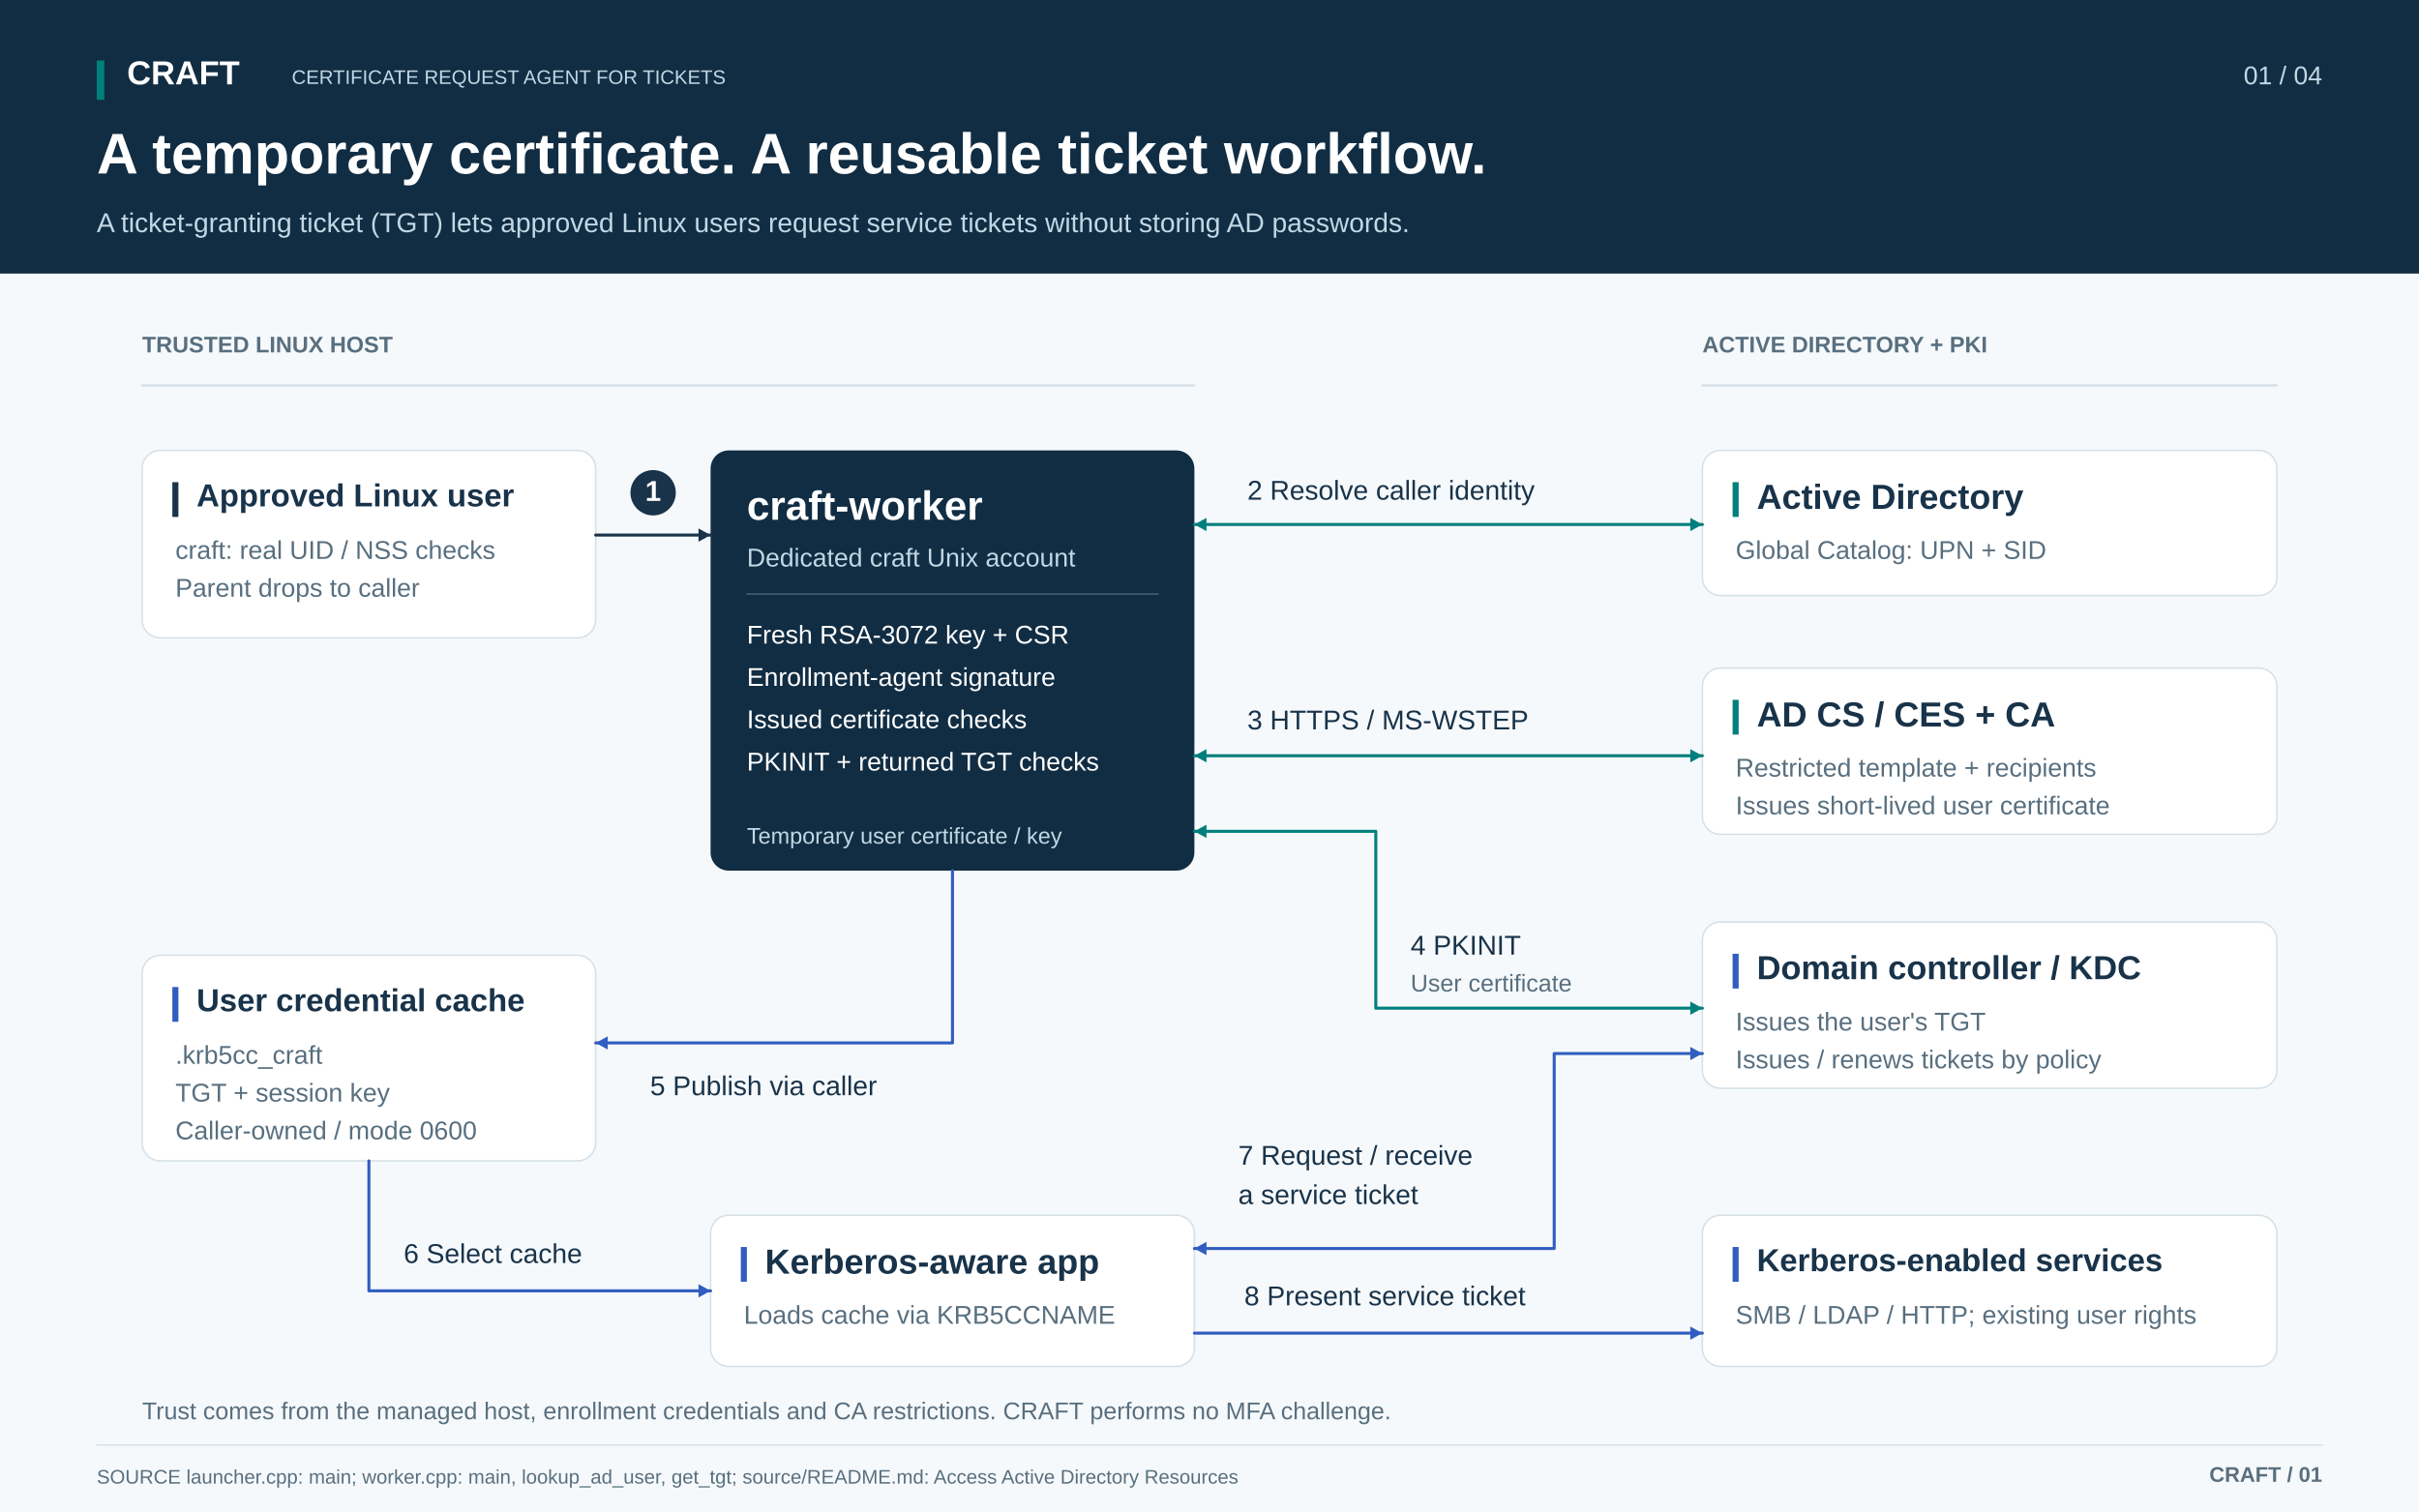
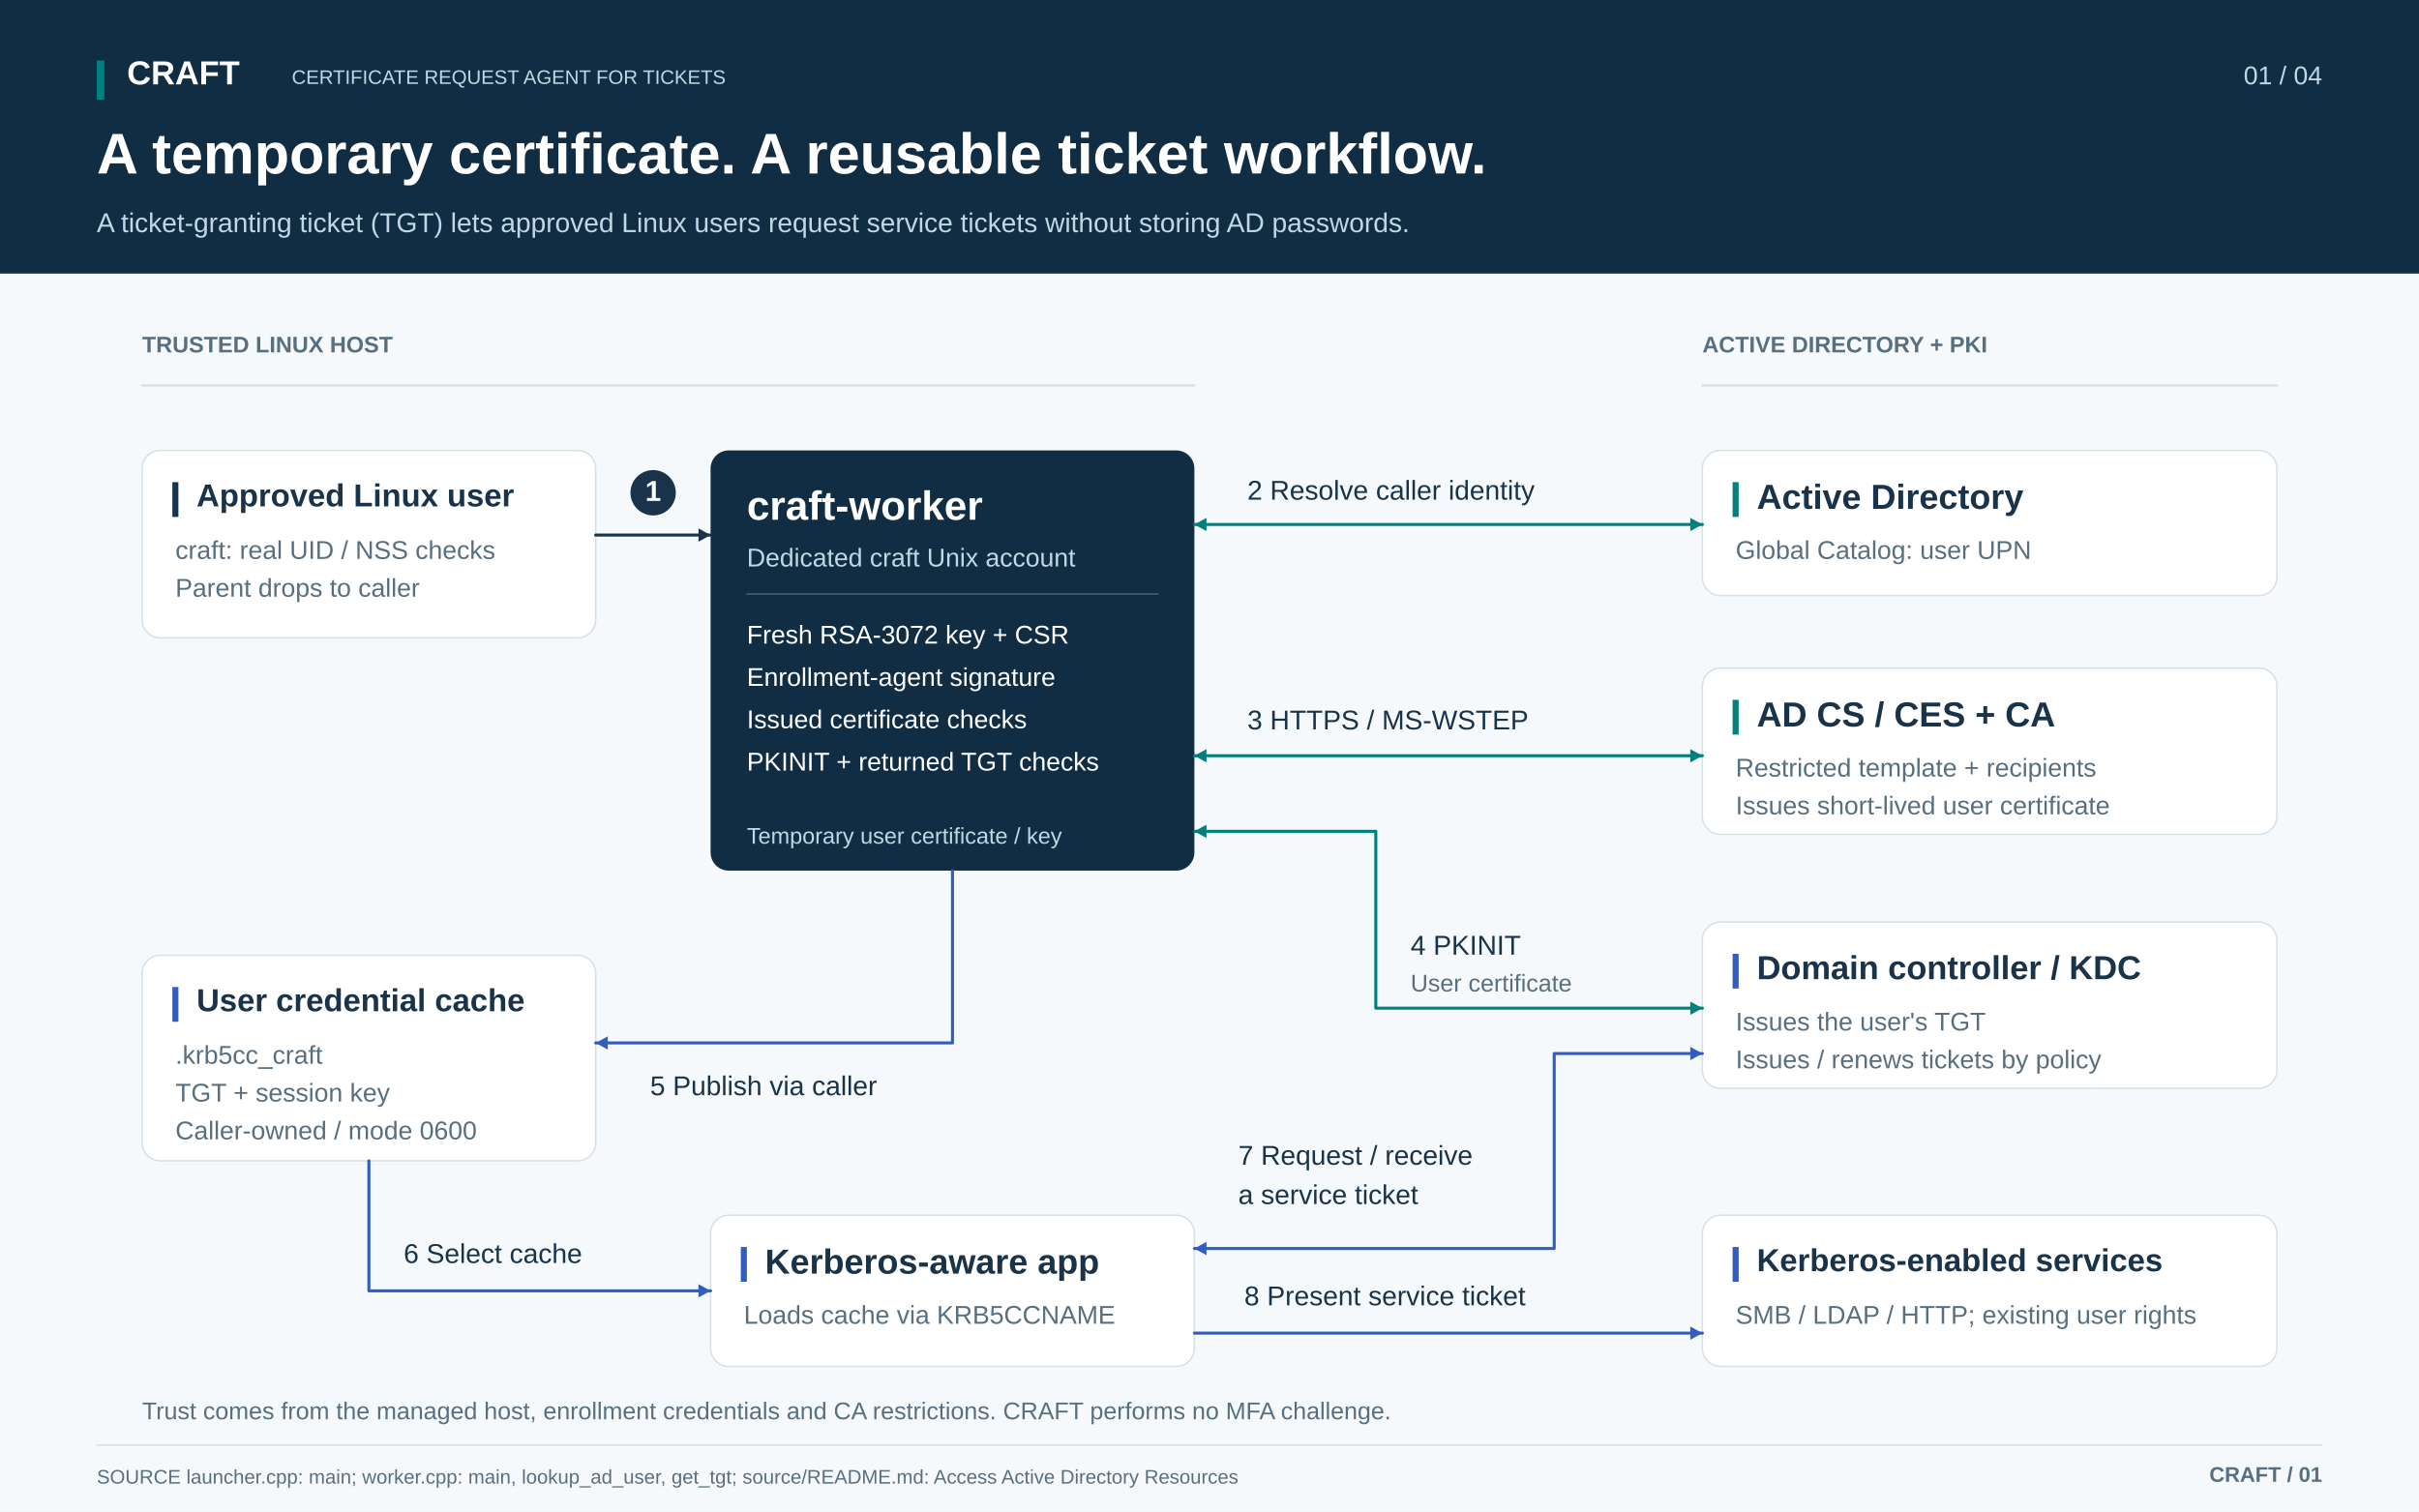
<svg xmlns="http://www.w3.org/2000/svg" width="1600" height="1000" viewBox="0 0 1600 1000" role="img" aria-labelledby="01-system-overview-title 01-system-overview-desc">
  <rect x="0" y="0" width="1600" height="1000" rx="0" fill="#F6F9FB" stroke="none" stroke-width="1" />
  <rect x="0" y="0" width="1600" height="181" rx="0" fill="#112D43" stroke="none" stroke-width="1" />
  <rect x="64" y="40" width="5" height="26" rx="0" fill="#007F7C" stroke="none" stroke-width="1" />
  <text x="84" y="55.82" font-size="22" font-family="'Segoe UI', Arial, sans-serif" fill="#FFFFFF" font-weight="600" text-anchor="start">CRAFT</text>
  <text x="193" y="55.53" font-size="13" font-family="'Segoe UI', Arial, sans-serif" fill="#C2D7E4" font-weight="400" text-anchor="start">CERTIFICATE REQUEST AGENT FOR TICKETS</text>
  <text x="1536" y="55.77" font-size="17" font-family="'Segoe UI', Arial, sans-serif" fill="#C2D7E4" font-weight="400" text-anchor="end">01 / 04</text>
  <text x="64" y="114.78" font-size="38" font-family="'Segoe UI', Arial, sans-serif" fill="#FFFFFF" font-weight="600" text-anchor="start">A temporary certificate. A reusable ticket workflow.</text>
  <text x="64" y="153.58" font-size="18" font-family="'Segoe UI', Arial, sans-serif" fill="#C2D7E4" font-weight="400" text-anchor="start">A ticket-granting ticket (TGT) lets approved Linux users request service tickets without storing AD passwords.</text>
  <text x="94" y="233.15" font-size="15" font-family="'Segoe UI', Arial, sans-serif" fill="#586F7F" font-weight="600" text-anchor="start">TRUSTED LINUX HOST</text>
  <text x="1126" y="233.15" font-size="15" font-family="'Segoe UI', Arial, sans-serif" fill="#586F7F" font-weight="600" text-anchor="start">ACTIVE DIRECTORY + PKI</text>
  <polyline points="94,255 790,255" fill="none" stroke="#D5E0E7" stroke-width="1.5" stroke-linecap="round" stroke-linejoin="round" />
  <polyline points="1126,255 1506,255" fill="none" stroke="#D5E0E7" stroke-width="1.5" stroke-linecap="round" stroke-linejoin="round" />
  <rect x="94" y="298" width="300" height="124" rx="12" fill="#FFFFFF" stroke="#D5E0E7" stroke-width="1" />
  <rect x="114" y="319" width="4" height="23" rx="0" fill="#18334A" stroke="none" stroke-width="1" />
  <text x="130" y="335.01" font-size="21" font-family="'Segoe UI', Arial, sans-serif" fill="#18334A" font-weight="600" text-anchor="start">Approved Linux user</text>
  <text x="116" y="369.77" font-size="17" font-family="'Segoe UI', Arial, sans-serif" fill="#586F7F" font-weight="400" text-anchor="start">craft: real UID / NSS checks</text>
  <text x="116" y="394.77" font-size="17" font-family="'Segoe UI', Arial, sans-serif" fill="#586F7F" font-weight="400" text-anchor="start">Parent drops to caller</text>
  <rect x="470" y="298" width="320" height="278" rx="12" fill="#112D43" stroke="none" stroke-width="1" />
  <text x="494" y="343.87" font-size="27" font-family="'Segoe UI', Arial, sans-serif" fill="#FFFFFF" font-weight="600" text-anchor="start">craft-worker</text>
  <text x="494" y="374.77" font-size="17" font-family="'Segoe UI', Arial, sans-serif" fill="#C2D7E4" font-weight="400" text-anchor="start">Dedicated craft Unix account</text>
  <polyline points="494,393 766,393" fill="none" stroke="#406074" stroke-width="1" stroke-linecap="round" stroke-linejoin="round" />
  <text x="494" y="425.77" font-size="17" font-family="'Segoe UI', Arial, sans-serif" fill="#FFFFFF" font-weight="400" text-anchor="start">Fresh RSA-3072 key + CSR</text>
  <text x="494" y="453.77" font-size="17" font-family="'Segoe UI', Arial, sans-serif" fill="#FFFFFF" font-weight="400" text-anchor="start">Enrollment-agent signature</text>
  <text x="494" y="481.77" font-size="17" font-family="'Segoe UI', Arial, sans-serif" fill="#FFFFFF" font-weight="400" text-anchor="start">Issued certificate checks</text>
  <text x="494" y="509.77" font-size="17" font-family="'Segoe UI', Arial, sans-serif" fill="#FFFFFF" font-weight="400" text-anchor="start">PKINIT + returned TGT checks</text>
  <text x="494" y="558.15" font-size="15" font-family="'Segoe UI', Arial, sans-serif" fill="#C2D7E4" font-weight="400" text-anchor="start">Temporary user certificate / key</text>
  <rect x="94" y="632" width="300" height="136" rx="12" fill="#FFFFFF" stroke="#D5E0E7" stroke-width="1" />
  <rect x="114" y="653" width="4" height="23" rx="0" fill="#315DC0" stroke="none" stroke-width="1" />
  <text x="130" y="669.01" font-size="21" font-family="'Segoe UI', Arial, sans-serif" fill="#18334A" font-weight="600" text-anchor="start">User credential cache</text>
  <text x="116" y="703.77" font-size="17" font-family="'Segoe UI', Arial, sans-serif" fill="#586F7F" font-weight="400" text-anchor="start">.krb5cc_craft</text>
  <text x="116" y="728.77" font-size="17" font-family="'Segoe UI', Arial, sans-serif" fill="#586F7F" font-weight="400" text-anchor="start">TGT + session key</text>
  <text x="116" y="753.77" font-size="17" font-family="'Segoe UI', Arial, sans-serif" fill="#586F7F" font-weight="400" text-anchor="start">Caller-owned / mode 0600</text>
  <rect x="470" y="804" width="320" height="100" rx="12" fill="#FFFFFF" stroke="#D5E0E7" stroke-width="1" />
  <rect x="490" y="825" width="4" height="23" rx="0" fill="#315DC0" stroke="none" stroke-width="1" />
  <text x="506" y="842.63" font-size="23" font-family="'Segoe UI', Arial, sans-serif" fill="#18334A" font-weight="600" text-anchor="start">Kerberos-aware app</text>
  <text x="492" y="875.77" font-size="17" font-family="'Segoe UI', Arial, sans-serif" fill="#586F7F" font-weight="400" text-anchor="start">Loads cache via KRB5CCNAME</text>
  <rect x="1126" y="298" width="380" height="96" rx="12" fill="#FFFFFF" stroke="#D5E0E7" stroke-width="1" />
  <rect x="1146" y="319" width="4" height="23" rx="0" fill="#007F7C" stroke="none" stroke-width="1" />
  <text x="1162" y="336.63" font-size="23" font-family="'Segoe UI', Arial, sans-serif" fill="#18334A" font-weight="600" text-anchor="start">Active Directory</text>
-   <text x="1148" y="369.77" font-size="17" font-family="'Segoe UI', Arial, sans-serif" fill="#586F7F" font-weight="400" text-anchor="start">Global Catalog: UPN + SID</text>
+   <text x="1148" y="369.77" font-size="17" font-family="'Segoe UI', Arial, sans-serif" fill="#586F7F" font-weight="400" text-anchor="start">Global Catalog: user UPN</text>
  <rect x="1126" y="442" width="380" height="110" rx="12" fill="#FFFFFF" stroke="#D5E0E7" stroke-width="1" />
  <rect x="1146" y="463" width="4" height="23" rx="0" fill="#007F7C" stroke="none" stroke-width="1" />
  <text x="1162" y="480.63" font-size="23" font-family="'Segoe UI', Arial, sans-serif" fill="#18334A" font-weight="600" text-anchor="start">AD CS / CES + CA</text>
  <text x="1148" y="513.77" font-size="17" font-family="'Segoe UI', Arial, sans-serif" fill="#586F7F" font-weight="400" text-anchor="start">Restricted template + recipients</text>
  <text x="1148" y="538.77" font-size="17" font-family="'Segoe UI', Arial, sans-serif" fill="#586F7F" font-weight="400" text-anchor="start">Issues short-lived user certificate</text>
  <rect x="1126" y="610" width="380" height="110" rx="12" fill="#FFFFFF" stroke="#D5E0E7" stroke-width="1" />
  <rect x="1146" y="631" width="4" height="23" rx="0" fill="#315DC0" stroke="none" stroke-width="1" />
  <text x="1162" y="647.82" font-size="22" font-family="'Segoe UI', Arial, sans-serif" fill="#18334A" font-weight="600" text-anchor="start">Domain controller / KDC</text>
  <text x="1148" y="681.77" font-size="17" font-family="'Segoe UI', Arial, sans-serif" fill="#586F7F" font-weight="400" text-anchor="start">Issues the user's TGT</text>
  <text x="1148" y="706.77" font-size="17" font-family="'Segoe UI', Arial, sans-serif" fill="#586F7F" font-weight="400" text-anchor="start">Issues / renews tickets by policy</text>
  <rect x="1126" y="804" width="380" height="100" rx="12" fill="#FFFFFF" stroke="#D5E0E7" stroke-width="1" />
  <rect x="1146" y="825" width="4" height="23" rx="0" fill="#315DC0" stroke="none" stroke-width="1" />
  <text x="1162" y="841.01" font-size="21" font-family="'Segoe UI', Arial, sans-serif" fill="#18334A" font-weight="600" text-anchor="start">Kerberos-enabled services</text>
  <text x="1148" y="875.77" font-size="17" font-family="'Segoe UI', Arial, sans-serif" fill="#586F7F" font-weight="400" text-anchor="start">SMB / LDAP / HTTP; existing user rights</text>
  <polyline points="394,354 470,354" fill="none" stroke="#18334A" stroke-width="2" stroke-linecap="round" stroke-linejoin="round" />
  <polygon points="470,354 462.0,349.6 462.0,358.4" fill="#18334A" />
  <circle cx="432" cy="326" r="15" fill="#18334A" stroke="none" stroke-width="1" />
  <text x="432" y="331.39" font-size="19" font-family="'Segoe UI', Arial, sans-serif" fill="#FFFFFF" font-weight="600" text-anchor="middle">1</text>
  <polyline points="790,347 1126,347" fill="none" stroke="#007F7C" stroke-width="2" stroke-linecap="round" stroke-linejoin="round" />
  <polygon points="1126,347 1118.0,342.6 1118.0,351.4" fill="#007F7C" />
  <polygon points="790,347 798.0,351.4 798.0,342.6" fill="#007F7C" />
  <text x="825" y="330.58" font-size="18" font-family="'Segoe UI', Arial, sans-serif" fill="#18334A" font-weight="400" text-anchor="start">2  Resolve caller identity</text>
  <polyline points="790,500 1126,500" fill="none" stroke="#007F7C" stroke-width="2" stroke-linecap="round" stroke-linejoin="round" />
  <polygon points="1126,500 1118.0,495.6 1118.0,504.4" fill="#007F7C" />
  <polygon points="790,500 798.0,504.4 798.0,495.6" fill="#007F7C" />
  <text x="825" y="482.58" font-size="18" font-family="'Segoe UI', Arial, sans-serif" fill="#18334A" font-weight="400" text-anchor="start">3  HTTPS / MS-WSTEP</text>
  <polyline points="790,550 910,550 910,667 1126,667" fill="none" stroke="#007F7C" stroke-width="2" stroke-linecap="round" stroke-linejoin="round" />
  <polygon points="1126,667 1118.0,662.6 1118.0,671.4" fill="#007F7C" />
  <polygon points="790,550 798.0,554.4 798.0,545.6" fill="#007F7C" />
  <text x="933" y="631.58" font-size="18" font-family="'Segoe UI', Arial, sans-serif" fill="#18334A" font-weight="400" text-anchor="start">4  PKINIT</text>
  <text x="933" y="655.96" font-size="16" font-family="'Segoe UI', Arial, sans-serif" fill="#586F7F" font-weight="400" text-anchor="start">User certificate</text>
  <polyline points="630,576 630,690 394,690" fill="none" stroke="#315DC0" stroke-width="2" stroke-linecap="round" stroke-linejoin="round" />
  <polygon points="394,690 402.0,694.4 402.0,685.6" fill="#315DC0" />
  <text x="430" y="724.58" font-size="18" font-family="'Segoe UI', Arial, sans-serif" fill="#18334A" font-weight="400" text-anchor="start">5  Publish via caller</text>
  <polyline points="244,768 244,854 470,854" fill="none" stroke="#315DC0" stroke-width="2" stroke-linecap="round" stroke-linejoin="round" />
  <polygon points="470,854 462.0,849.6 462.0,858.4" fill="#315DC0" />
  <text x="267" y="835.58" font-size="18" font-family="'Segoe UI', Arial, sans-serif" fill="#18334A" font-weight="400" text-anchor="start">6  Select cache</text>
  <polyline points="790,826 1028,826 1028,697 1126,697" fill="none" stroke="#315DC0" stroke-width="2" stroke-linecap="round" stroke-linejoin="round" />
  <polygon points="1126,697 1118.0,692.6 1118.0,701.4" fill="#315DC0" />
  <polygon points="790,826 798.0,830.4 798.0,821.6" fill="#315DC0" />
  <text x="819" y="770.58" font-size="18" font-family="'Segoe UI', Arial, sans-serif" fill="#18334A" font-weight="400" text-anchor="start">7  Request / receive</text>
  <text x="819" y="796.58" font-size="18" font-family="'Segoe UI', Arial, sans-serif" fill="#18334A" font-weight="400" text-anchor="start">a service ticket</text>
  <polyline points="790,882 1126,882" fill="none" stroke="#315DC0" stroke-width="2" stroke-linecap="round" stroke-linejoin="round" />
  <polygon points="1126,882 1118.0,877.6 1118.0,886.4" fill="#315DC0" />
  <text x="823" y="863.58" font-size="18" font-family="'Segoe UI', Arial, sans-serif" fill="#18334A" font-weight="400" text-anchor="start">8  Present service ticket</text>
  <text x="94" y="938.96" font-size="16" font-family="'Segoe UI', Arial, sans-serif" fill="#586F7F" font-weight="400" text-anchor="start">Trust comes from the managed host, enrollment credentials and CA restrictions. CRAFT performs no MFA challenge.</text>
  <polyline points="64,956 1536,956" fill="none" stroke="#D5E0E7" stroke-width="1" stroke-linecap="round" stroke-linejoin="round" />
  <text x="64" y="981.53" font-size="13" font-family="'Segoe UI', Arial, sans-serif" fill="#586F7F" font-weight="400" text-anchor="start">SOURCE  launcher.cpp: main; worker.cpp: main, lookup_ad_user, get_tgt; source/README.md: Access Active Directory Resources</text>
  <text x="1536" y="980.34" font-size="14" font-family="'Segoe UI', Arial, sans-serif" fill="#586F7F" font-weight="600" text-anchor="end">CRAFT  /  01</text>
</svg>
